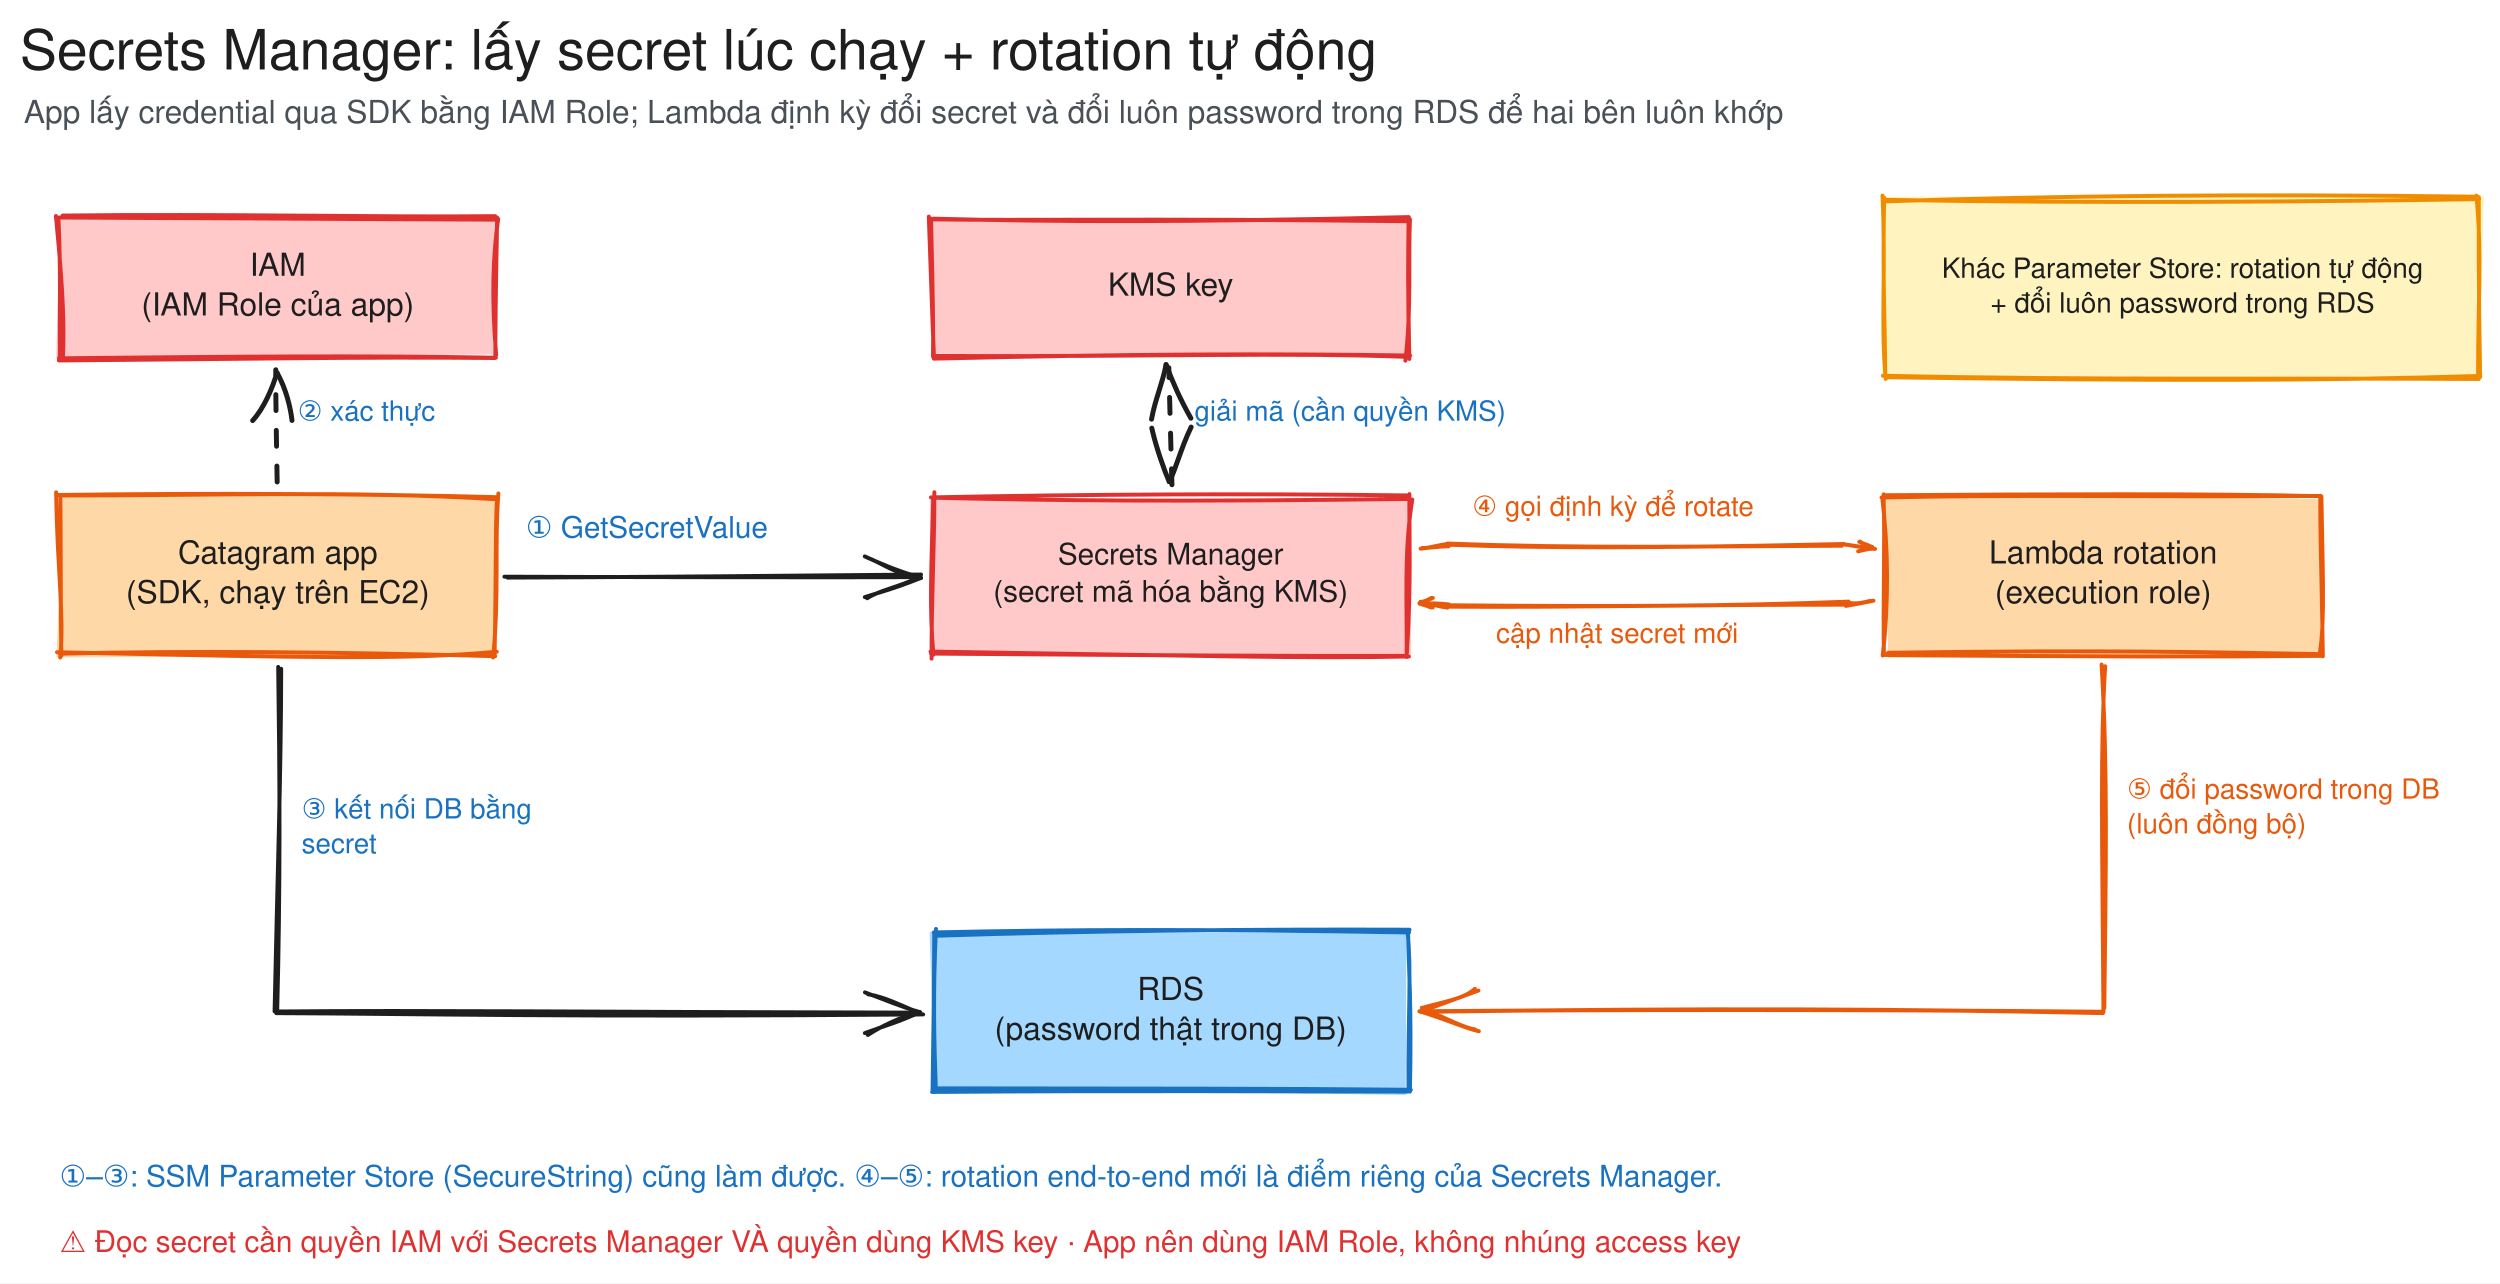
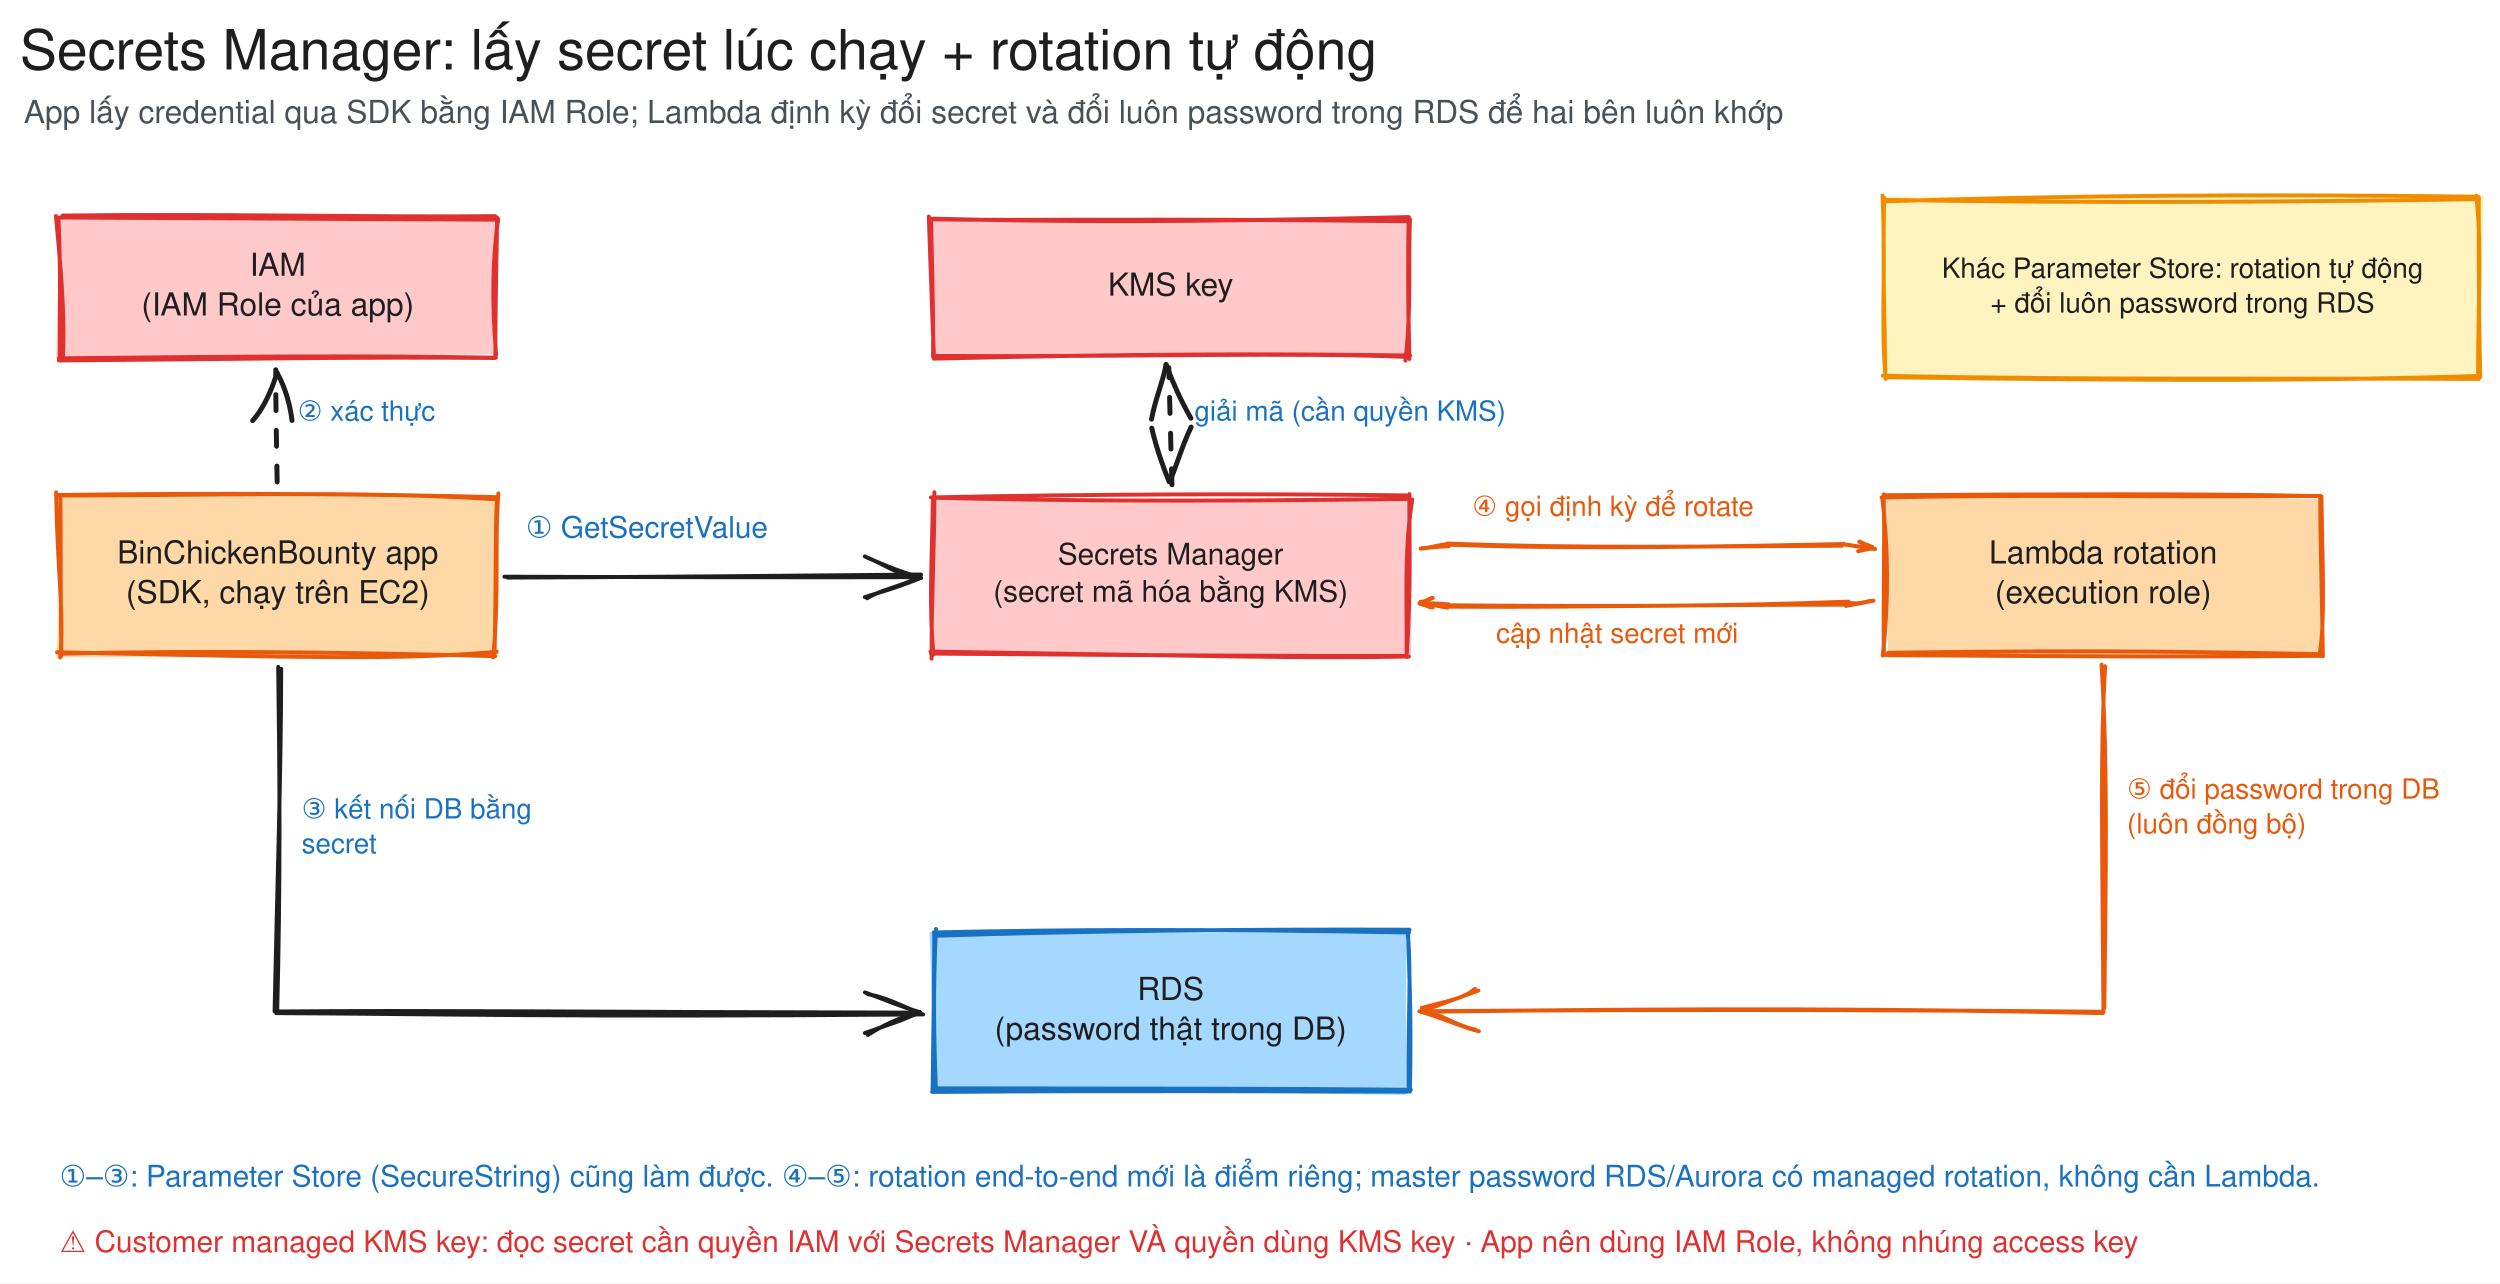
<svg xmlns="http://www.w3.org/2000/svg" version="1.1" viewBox="0 0 1260 646.75" width="1260" height="646.75">
  <defs>
    <style>
      @font-face {
        font-family: "Virgil";
        src: url("https://excalidraw.com/Virgil.woff2");
      }
      @font-face {
        font-family: "Cascadia";
        src: url("https://excalidraw.com/Cascadia.woff2");
      }
    </style>
  </defs>
  <rect x="0" y="0" width="1260" height="646.75" fill="#ffffff" />
  <g transform="translate(10 10) rotate(0 369.74 17.5)">
    <text x="0" y="25" font-family="Helvetica, Segoe UI Emoji" font-size="28px" fill="#1e1e1e" text-anchor="start" style="white-space: pre;" direction="ltr">Secrets Manager: lấy secret lúc chạy + rotation tự động</text>
  </g>
  <g transform="translate(12 48) rotate(0 452.96 10)">
    <text x="0" y="14" font-family="Helvetica, Segoe UI Emoji" font-size="16px" fill="#495057" text-anchor="start" style="white-space: pre;" direction="ltr">App lấy credential qua SDK bằng IAM Role; Lambda định kỳ đổi secret và đổi luôn password trong RDS để hai bên luôn khớp</text>
  </g>
  <g stroke-linecap="round" transform="translate(30 110) rotate(0 110 35)">
    <path d="M0.3 0.69 L219.93 1.6 L218.47 68.6 L-1.69 70.15" stroke="none" stroke-width="0" fill="#ffc9c9" />
    <path d="M1.53 -1.36 C80.77 -2.32, 161.08 -0.44, 219.6 -1.06 M-0.5 -0.34 C48.42 -0.04, 95.95 0.05, 219.38 0.73 M221.08 0.34 C218.31 19.56, 217.76 41.61, 220.07 68.93 M220.54 -0.36 C220.39 15.54, 219.85 29.15, 219.61 69.44 M219.39 70.44 C152.98 69.75, 85.15 71.05, -0.33 71.67 M219.94 70.28 C154.03 69.12, 87.82 69.68, -0.36 70.59 M1.77 69.3 C2.24 54.88, 2.25 40.58, -1.82 -1.13 M0.15 69.48 C0.02 46.97, 0.7 25.39, -0.56 -0.23" stroke="#e03131" stroke-width="2" fill="none" />
  </g>
  <g transform="translate(72.72 125) rotate(0 67.28 20)">
    <text x="67.28" y="14" font-family="Helvetica, Segoe UI Emoji" font-size="16px" fill="#1e1e1e" text-anchor="middle" style="white-space: pre;" direction="ltr">IAM</text>
    <text x="67.28" y="34" font-family="Helvetica, Segoe UI Emoji" font-size="16px" fill="#1e1e1e" text-anchor="middle" style="white-space: pre;" direction="ltr">(IAM Role của app)</text>
  </g>
  <g stroke-linecap="round" transform="translate(30 250) rotate(0 110 40)">
    <path d="M1.95 -1.47 L221.28 0.22 L218.35 80.64 L-1.61 81.29" stroke="none" stroke-width="0" fill="#ffd8a8" />
    <path d="M-0.03 -0.28 C75.77 -0.19, 148.12 -2.83, 219.7 1.6 M-0.62 -0.54 C77.83 -1.58, 155.87 -1.1, 219.44 0.55 M221.18 -1.29 C219.2 23.78, 221.65 49.96, 218.53 81.39 M220.54 0.46 C219.51 18.06, 220.16 36.28, 219.27 80.03 M220.37 78.48 C174.02 82.66, 126.08 81.46, -1.28 78.73 M219.6 80.71 C142.31 78.62, 64.18 77.82, 0.2 79.46 M0.35 81.37 C2.42 60.26, -1.07 38.81, -1.72 -1.85 M0.9 80.54 C0.56 56.45, 0.64 34.02, 0.5 0.21" stroke="#e8590c" stroke-width="2" fill="none" />
  </g>
  <g transform="translate(61.44 270) rotate(0 78.56 20)">
-     <text x="78.56" y="14" font-family="Helvetica, Segoe UI Emoji" font-size="16px" fill="#1e1e1e" text-anchor="middle" style="white-space: pre;" direction="ltr">Catagram app</text>
+     <text x="78.56" y="14" font-family="Helvetica, Segoe UI Emoji" font-size="16px" fill="#1e1e1e" text-anchor="middle" style="white-space: pre;" direction="ltr">BinChickenBounty app</text>
    <text x="78.56" y="34" font-family="Helvetica, Segoe UI Emoji" font-size="16px" fill="#1e1e1e" text-anchor="middle" style="white-space: pre;" direction="ltr">(SDK, chạy trên EC2)</text>
  </g>
  <g stroke-linecap="round" transform="translate(470 110) rotate(0 120 35)">
    <path d="M-0.03 0.23 L240.65 -0.53 L241.07 69.58 L0.51 68.26" stroke="none" stroke-width="0" fill="#ffc9c9" />
    <path d="M-1.18 0.55 C49.63 1.29, 98.97 -0.03, 240.5 1.5 M0.52 0.2 C63.21 1.86, 124.43 2.12, 240.04 -0.59 M240.61 0.57 C239.73 20.62, 241.44 45.34, 238.3 71.76 M239.94 0.23 C239.69 19.4, 239.43 38.38, 240.34 70.92 M239.95 69.89 C177.78 67.48, 113.33 69.89, 1.12 69.41 M240.71 69.19 C170.26 68.14, 100.8 68.36, 0.66 70.75 M0.65 68.06 C-0.11 52.34, -0.57 34.01, -1.88 -0.84 M0.24 69.79 C0.44 55.86, 0.24 41.72, -0.77 0.2" stroke="#e03131" stroke-width="2" fill="none" />
  </g>
  <g transform="translate(558 135) rotate(0 32 10)">
    <text x="32" y="14" font-family="Helvetica, Segoe UI Emoji" font-size="16px" fill="#1e1e1e" text-anchor="middle" style="white-space: pre;" direction="ltr">KMS key</text>
  </g>
  <g stroke-linecap="round" transform="translate(470 250) rotate(0 120 40)">
    <path d="M-1.4 1.72 L241.42 1.7 L241.08 81.85 L-0.21 80.1" stroke="none" stroke-width="0" fill="#ffc9c9" />
    <path d="M0.9 0.86 C60.88 2.29, 120.17 2.95, 239.75 1.48 M-0.8 0.69 C78.52 -0.92, 158.59 -1.33, 239.71 -0.3 M241.8 1.74 C237.48 28.09, 239.23 53.58, 238.94 81.16 M240.33 -0.99 C240.17 20.56, 241.29 42.94, 239.08 79.07 M240.04 80.86 C188.96 82.01, 134.85 80.46, -1.02 78.39 M239.4 80.58 C177.26 80.71, 115.69 80.29, -0.78 79.41 M-0.48 81.96 C-0.6 51.46, 0.97 25.12, 0.92 -1.91 M0.51 79.9 C-1.71 58.13, -0.6 35.6, 0.38 0.64" stroke="#e03131" stroke-width="2" fill="none" />
  </g>
  <g transform="translate(499.1 271.25) rotate(0 90.9 18.75)">
    <text x="90.9" y="13.25" font-family="Helvetica, Segoe UI Emoji" font-size="15px" fill="#1e1e1e" text-anchor="middle" style="white-space: pre;" direction="ltr">Secrets Manager</text>
    <text x="90.9" y="32" font-family="Helvetica, Segoe UI Emoji" font-size="15px" fill="#1e1e1e" text-anchor="middle" style="white-space: pre;" direction="ltr">(secret mã hóa bằng KMS)</text>
  </g>
  <g stroke-linecap="round" transform="translate(950 250) rotate(0 110 40)">
    <path d="M0.44 -0.93 L218.94 1.51 L219.48 81.15 L1.62 81.52" stroke="none" stroke-width="0" fill="#ffd8a8" />
    <path d="M-1.72 0.76 C63.2 -0.8, 129.99 0.49, 218.71 -0.03 M0.3 -0.41 C81.72 -0.92, 162.83 -1.35, 219.91 0.09 M219.99 0.64 C220.41 31.97, 221.97 63.39, 219.13 79.41 M219.45 -0.13 C219.28 18.83, 220.1 39.37, 220.72 80.76 M219.26 79.67 C164.88 78.78, 113.52 77.44, 1.56 78.99 M219.74 80.55 C162.66 81.1, 103.45 80.97, -0.52 80.1 M-1.11 80.41 C2.05 52.64, 1.58 25.9, -1.22 1.99 M-0.49 80.04 C-1.06 53.99, 0.08 26.5, -0.65 -0.87" stroke="#e8590c" stroke-width="2" fill="none" />
  </g>
  <g transform="translate(996.8 270) rotate(0 63.2 20)">
    <text x="63.2" y="14" font-family="Helvetica, Segoe UI Emoji" font-size="16px" fill="#1e1e1e" text-anchor="middle" style="white-space: pre;" direction="ltr">Lambda rotation</text>
    <text x="63.2" y="34" font-family="Helvetica, Segoe UI Emoji" font-size="16px" fill="#1e1e1e" text-anchor="middle" style="white-space: pre;" direction="ltr">(execution role)</text>
  </g>
  <g stroke-linecap="round" transform="translate(470 470) rotate(0 120 40)">
    <path d="M-1.52 -0.38 L238.86 0.41 L238.48 81.85 L1.04 78.4" stroke="none" stroke-width="0" fill="#a5d8ff" />
    <path d="M1.26 1.63 C79.18 -0.89, 157.55 -1.73, 240.39 -1.43 M0.62 -0.05 C67.82 -1.56, 134.46 -1.79, 240.16 -0.04 M239.36 -0.87 C241.55 20.24, 239.51 42.19, 239.89 79.43 M239.66 -0.57 C240.01 18.87, 241.5 36.34, 240.6 80.17 M241.05 79.25 C173.65 78.56, 107.96 78.68, 1.45 78.53 M239.55 80.17 C173.61 80.13, 106.47 79.56, -0.21 80.34 M1.67 79.19 C0.83 55.32, 0.13 31.1, 1.73 -1.82 M0.02 79.28 C0.24 56.69, 0.81 33.42, 0.87 0.38" stroke="#1971c2" stroke-width="2" fill="none" />
  </g>
  <g transform="translate(493.6 490) rotate(0 96.4 20)">
    <text x="96.4" y="14" font-family="Helvetica, Segoe UI Emoji" font-size="16px" fill="#1e1e1e" text-anchor="middle" style="white-space: pre;" direction="ltr">RDS</text>
    <text x="96.4" y="34" font-family="Helvetica, Segoe UI Emoji" font-size="16px" fill="#1e1e1e" text-anchor="middle" style="white-space: pre;" direction="ltr">(password thật trong DB)</text>
  </g>
  <g stroke-linecap="round" transform="translate(950 100) rotate(0 150 45)">
    <path d="M-0.84 -0.89 L301.79 -1.41 L299.71 90.32 L-1.25 89.97" stroke="none" stroke-width="0" fill="#fff3bf" />
    <path d="M0.81 1.46 C90.1 -1.38, 179.17 -2.32, 298.78 -0.87 M-0.25 0.72 C107.68 2.57, 215.07 1.69, 299.5 0.35 M298.09 -1.43 C301.03 27.53, 298.89 53.15, 298.96 88.09 M299.3 -0.65 C299.39 18.76, 299.03 37.71, 299.98 90.04 M299.3 91.01 C202.48 90.4, 104.99 91.72, -1.04 89.36 M300.06 89.47 C218.36 92.01, 137.54 91.97, 0.39 90.14 M0.42 90.98 C-2.21 63.7, 0.56 37.94, -1.22 -1.45 M0.16 89.04 C0.11 65.72, -1.26 41.46, -0.39 -0.35" stroke="#f08c00" stroke-width="2" fill="none" />
  </g>
  <g transform="translate(966.44 127.5) rotate(0 133.56 17.5)">
    <text x="133.56" y="12.5" font-family="Helvetica, Segoe UI Emoji" font-size="14px" fill="#1e1e1e" text-anchor="middle" style="white-space: pre;" direction="ltr">Khác Parameter Store: rotation tự động</text>
    <text x="133.56" y="30" font-family="Helvetica, Segoe UI Emoji" font-size="14px" fill="#1e1e1e" text-anchor="middle" style="white-space: pre;" direction="ltr">+ đổi luôn password trong RDS</text>
  </g>
  <g stroke-linecap="round">
    <g transform="translate(256 290) rotate(0 104 0)">
      <path d="M-0.21 1.11 C34.44 1.1, 173.57 -0.05, 208.21 -0.43 M-1.77 0.65 C32.7 0.84, 172.62 1.07, 207.37 0.88" stroke="#1e1e1e" stroke-width="2" fill="none" />
    </g>
    <g transform="translate(256 290) rotate(0 104 0)">
      <path d="M181.05 11.52 C187.77 7.28, 195.77 6.29, 206.25 1.34 M179.87 10.95 C186.74 8.68, 194.34 6.83, 208.2 1.25" stroke="#1e1e1e" stroke-width="2" fill="none" />
    </g>
    <g transform="translate(256 290) rotate(0 104 0)">
      <path d="M181.02 -9 C187.69 -6.5, 195.69 -0.74, 206.25 1.34 M179.84 -9.57 C186.73 -6.46, 194.33 -2.93, 208.2 1.25" stroke="#1e1e1e" stroke-width="2" fill="none" />
    </g>
  </g>
  <g stroke-linecap="round">
    <g transform="translate(140 244) rotate(0 0 -29)">
      <path d="M-0.31 -1.1 C-0.53 -10.66, -1.15 -48.31, -1.01 -57.63" stroke="#1e1e1e" stroke-width="2.5" fill="none" stroke-dasharray="8 10" />
    </g>
    <g transform="translate(140 244) rotate(0 0 -29)">
      <path d="M7.17 -32.1 C6.46 -38.36, 4.23 -48.03, -0.39 -56.14" stroke="#1e1e1e" stroke-width="2.5" fill="none" />
    </g>
    <g transform="translate(140 244) rotate(0 0 -29)">
      <path d="M-12.66 -32.03 C-7 -38.26, -2.85 -47.95, -0.39 -56.14" stroke="#1e1e1e" stroke-width="2.5" fill="none" />
    </g>
  </g>
  <g stroke-linecap="round">
    <g transform="translate(590 244) rotate(0 0 -29)">
      <path d="M0.65 0.3 C0.35 -9.42, -0.68 -48.88, -0.93 -58.67" stroke="#1e1e1e" stroke-width="2.5" fill="none" stroke-dasharray="8 10" />
    </g>
    <g transform="translate(590 244) rotate(0 0 -29)">
      <path d="M-9.5 -28.22 C-7.23 -18.11, -2.92 -6.17, -0.72 -1.26" stroke="#1e1e1e" stroke-width="2.5" fill="none" />
    </g>
    <g transform="translate(590 244) rotate(0 0 -29)">
      <path d="M10.33 -28.75 C5.23 -18.34, 2.18 -6.2, -0.72 -1.26" stroke="#1e1e1e" stroke-width="2.5" fill="none" />
    </g>
    <g transform="translate(590 244) rotate(0 0 -29)">
      <path d="M10.2 -33.23 C4.69 -43.06, 1.11 -51.17, -2.3 -60.24" stroke="#1e1e1e" stroke-width="2.5" fill="none" />
    </g>
    <g transform="translate(590 244) rotate(0 0 -29)">
      <path d="M-9.63 -32.72 C-7.77 -42.85, -3.98 -51.14, -2.3 -60.24" stroke="#1e1e1e" stroke-width="2.5" fill="none" />
    </g>
  </g>
  <g stroke-linecap="round">
    <g transform="translate(715.9659 276.5037) rotate(0 114.0368 -0.6936846)">
      <path d="M0.04 0.02 C3.13 -0.13, 7.56 -1.44, 14.42 -2.54 M0.68 -0.26 C4.49 -0.29, 10.15 -1.21, 14.2 -1.2 M13.6 -2.57 C80.57 0.04, 145.82 -1.23, 212.34 -1.46 M14.83 -1.94 C62.63 -0.29, 112.41 -0.08, 213.56 -2.33 M214.63 -2 C219.77 -1.03, 223.85 -0.62, 229.08 0.16 M213.78 -2.02 C216.95 -1.85, 220.22 -0.95, 227.41 -0.26" stroke="#e8590c" stroke-width="2" fill="none" />
    </g>
    <g transform="translate(715.9659 276.5037) rotate(0 114.0368 -0.6936846)">
      <path d="M220.55 1.37 C222.05 1.09, 224.24 0.23, 227.6 -0.78 M220.87 1.23 C222.73 0.92, 225.51 0.16, 227.49 -0.1" stroke="#e8590c" stroke-width="2" fill="none" />
    </g>
    <g transform="translate(715.9659 276.5037) rotate(0 114.0368 -0.6936846)">
      <path d="M221.12 -3.43 C222.53 -2.59, 224.58 -2.33, 227.6 -0.78 M221.44 -3.57 C223.08 -2.22, 225.67 -1.32, 227.49 -0.1" stroke="#e8590c" stroke-width="2" fill="none" />
    </g>
  </g>
  <g stroke-linecap="round">
    <g transform="translate(944.0395 303.3801) rotate(0 -114.0368 0.8099738)">
      <path d="M-1.28 -0.59 C-5.47 0.49, -9.18 1.26, -12.84 0.25 M0.2 -0.64 C-4.09 0.22, -8.51 1.16, -13.72 2 M-12.35 -0.16 C-72.52 2.13, -127.09 2.42, -212.86 1.69 M-13.9 1.39 C-82.34 1.26, -151.49 2.83, -213.35 2.39 M-214.55 2.86 C-218.82 2.29, -222.86 1.15, -226.89 0.11 M-213.78 1.26 C-218.31 0.71, -223.23 0.66, -228.64 0.63" stroke="#e8590c" stroke-width="2" fill="none" />
    </g>
    <g transform="translate(944.0395 303.3801) rotate(0 -114.0368 0.8099738)">
      <path d="M-222.63 -2.02 C-224.59 -0.94, -226.31 -0.02, -228.04 -0.05 M-221.89 -2.04 C-223.93 -1.16, -226.03 -0.23, -228.48 0.82" stroke="#e8590c" stroke-width="2" fill="none" />
    </g>
    <g transform="translate(944.0395 303.3801) rotate(0 -114.0368 0.8099738)">
      <path d="M-222.67 2.81 C-224.64 2.21, -226.35 1.46, -228.04 -0.05 M-221.93 2.79 C-223.94 2.24, -226.03 1.74, -228.48 0.82" stroke="#e8590c" stroke-width="2" fill="none" />
    </g>
  </g>
  <g stroke-linecap="round">
    <g transform="translate(140 336) rotate(0 162 87)">
      <path d="M1.72 1.08 C1.67 54.09, -0.28 109.28, -1.61 173.73 M0.21 0.13 C1.02 55.59, 1.31 111.9, -0.31 173.72 M-0.77 174.62 C70.39 174.87, 141.97 176.78, 325.25 175.27 M0.53 173.79 C75.05 173.1, 149.52 174.06, 323.89 174.37" stroke="#1e1e1e" stroke-width="2" fill="none" />
    </g>
    <g transform="translate(140 336) rotate(0 162 87)">
      <path d="M297.4 185.63 C305.44 180.46, 312.4 177.51, 322.28 174.1 M295.88 184.68 C304.62 181.38, 313.94 178.86, 323.59 174.1" stroke="#1e1e1e" stroke-width="2" fill="none" />
    </g>
    <g transform="translate(140 336) rotate(0 162 87)">
      <path d="M297.46 165.1 C305.57 166.42, 312.51 169.95, 322.28 174.1 M295.94 164.16 C304.79 167.41, 314.08 171.44, 323.59 174.1" stroke="#1e1e1e" stroke-width="2" fill="none" />
    </g>
  </g>
  <g stroke-linecap="round">
    <g transform="translate(1060 336) rotate(0 -172 87)">
      <path d="M-0.8 -1.07 C2.35 52.07, 1.36 100.98, 0.57 172.04 M1 -0.21 C-1.43 40.86, -0.55 80.66, 0.14 173.91 M-0.55 173.92 C-119.62 172.78, -242.63 172.83, -344.64 173.68 M-0.12 174.61 C-99.03 172.53, -198.2 171.89, -343.95 173.98" stroke="#e8590c" stroke-width="2" fill="none" />
    </g>
    <g transform="translate(1060 336) rotate(0 -172 87)">
      <path d="M-316.66 162.37 C-322.27 167.49, -331.48 168.61, -343.37 172.01 M-314.86 163.23 C-322.54 166.15, -328.17 168.01, -343.81 173.88" stroke="#e8590c" stroke-width="2" fill="none" />
    </g>
    <g transform="translate(1060 336) rotate(0 -172 87)">
      <path d="M-316.45 182.89 C-322.2 182.01, -331.47 177.13, -343.37 172.01 M-314.66 183.75 C-322.22 181.91, -327.9 179, -343.81 173.88" stroke="#e8590c" stroke-width="2" fill="none" />
    </g>
  </g>
  <g transform="translate(265 258) rotate(0 63.3 9.375)">
    <text x="0" y="13" font-family="Helvetica, Segoe UI Emoji" font-size="15px" fill="#1971c2" text-anchor="start" style="white-space: pre;" direction="ltr">① GetSecretValue</text>
  </g>
  <g transform="translate(150 200) rotate(0 34.37 8.75)">
    <text x="0" y="12" font-family="Helvetica, Segoe UI Emoji" font-size="14px" fill="#1971c2" text-anchor="start" style="white-space: pre;" direction="ltr">② xác thực</text>
  </g>
  <g transform="translate(602 200) rotate(0 77.91 8.75)">
    <text x="0" y="12" font-family="Helvetica, Segoe UI Emoji" font-size="14px" fill="#1971c2" text-anchor="start" style="white-space: pre;" direction="ltr">giải mã (cần quyền KMS)</text>
  </g>
  <g transform="translate(742 248) rotate(0 74.13 8.75)">
    <text x="0" y="12" font-family="Helvetica, Segoe UI Emoji" font-size="14px" fill="#e8590c" text-anchor="start" style="white-space: pre;" direction="ltr">④ gọi định kỳ để rotate</text>
  </g>
  <g transform="translate(754 312) rotate(0 65.87 8.75)">
    <text x="0" y="12" font-family="Helvetica, Segoe UI Emoji" font-size="14px" fill="#e8590c" text-anchor="start" style="white-space: pre;" direction="ltr">cập nhật secret mới</text>
  </g>
  <g transform="translate(152 400) rotate(0 56.77 17.5)">
    <text x="0" y="12.5" font-family="Helvetica, Segoe UI Emoji" font-size="14px" fill="#1971c2" text-anchor="start" style="white-space: pre;" direction="ltr">③ kết nối DB bằng</text>
    <text x="0" y="30" font-family="Helvetica, Segoe UI Emoji" font-size="14px" fill="#1971c2" text-anchor="start" style="white-space: pre;" direction="ltr">secret</text>
  </g>
  <g transform="translate(1072 390) rotate(0 81.27 17.5)">
    <text x="0" y="12.5" font-family="Helvetica, Segoe UI Emoji" font-size="14px" fill="#e8590c" text-anchor="start" style="white-space: pre;" direction="ltr">⑤ đổi password trong DB</text>
    <text x="0" y="30" font-family="Helvetica, Segoe UI Emoji" font-size="14px" fill="#e8590c" text-anchor="start" style="white-space: pre;" direction="ltr">(luôn đồng bộ)</text>
  </g>
-   <g transform="translate(30 585) rotate(0 438.225 9.375)">
-     <text x="0" y="13" font-family="Helvetica, Segoe UI Emoji" font-size="15px" fill="#1971c2" text-anchor="start" style="white-space: pre;" direction="ltr">①–③: SSM Parameter Store (SecureString) cũng làm được. ④–⑤: rotation end-to-end mới là điểm riêng của Secrets Manager.</text>
+   <g transform="translate(30 585) rotate(0 594.21 9.38)">
+     <text x="0" y="13" font-family="Helvetica, Segoe UI Emoji" font-size="15px" fill="#1971c2" text-anchor="start" style="white-space: pre;" direction="ltr">①–③: Parameter Store (SecureString) cũng làm được. ④–⑤: rotation end-to-end mới là điểm riêng; master password RDS/Aurora có managed rotation, không cần Lambda.</text>
  </g>
-   <g transform="translate(30 618) rotate(0 427.2 9.375)">
-     <text x="0" y="13" font-family="Helvetica, Segoe UI Emoji" font-size="15px" fill="#e03131" text-anchor="start" style="white-space: pre;" direction="ltr">⚠ Đọc secret cần quyền IAM với Secrets Manager VÀ quyền dùng KMS key · App nên dùng IAM Role, không nhúng access key</text>
+   <g transform="translate(30 618) rotate(0 522.95 9.38)">
+     <text x="0" y="13" font-family="Helvetica, Segoe UI Emoji" font-size="15px" fill="#e03131" text-anchor="start" style="white-space: pre;" direction="ltr">⚠ Customer managed KMS key: đọc secret cần quyền IAM với Secrets Manager VÀ quyền dùng KMS key · App nên dùng IAM Role, không nhúng access key</text>
  </g>
</svg>
